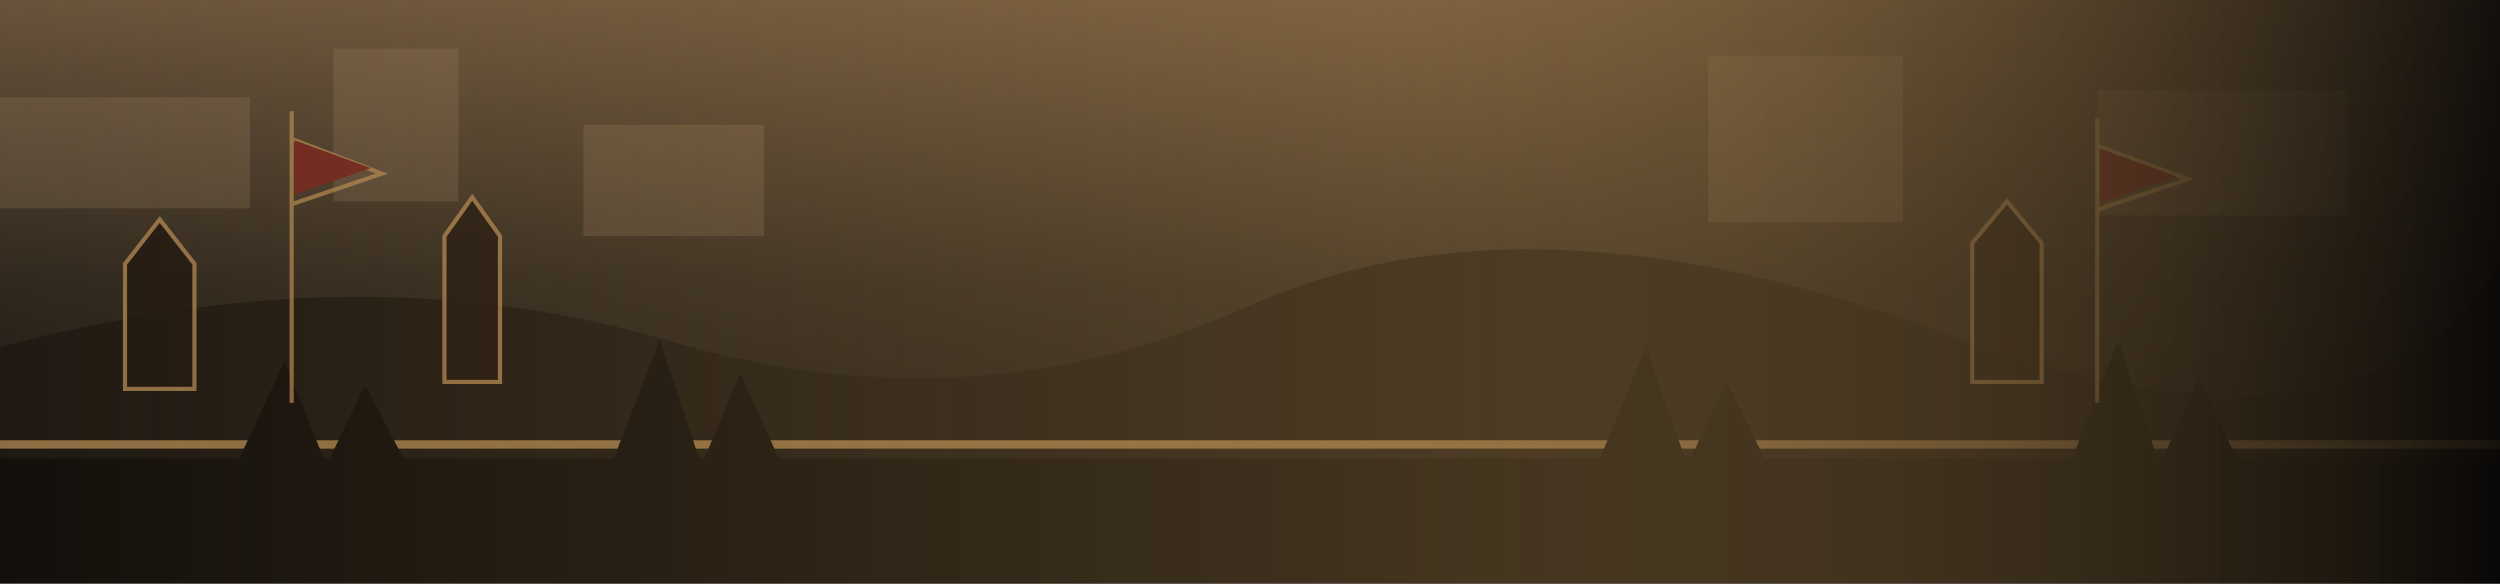
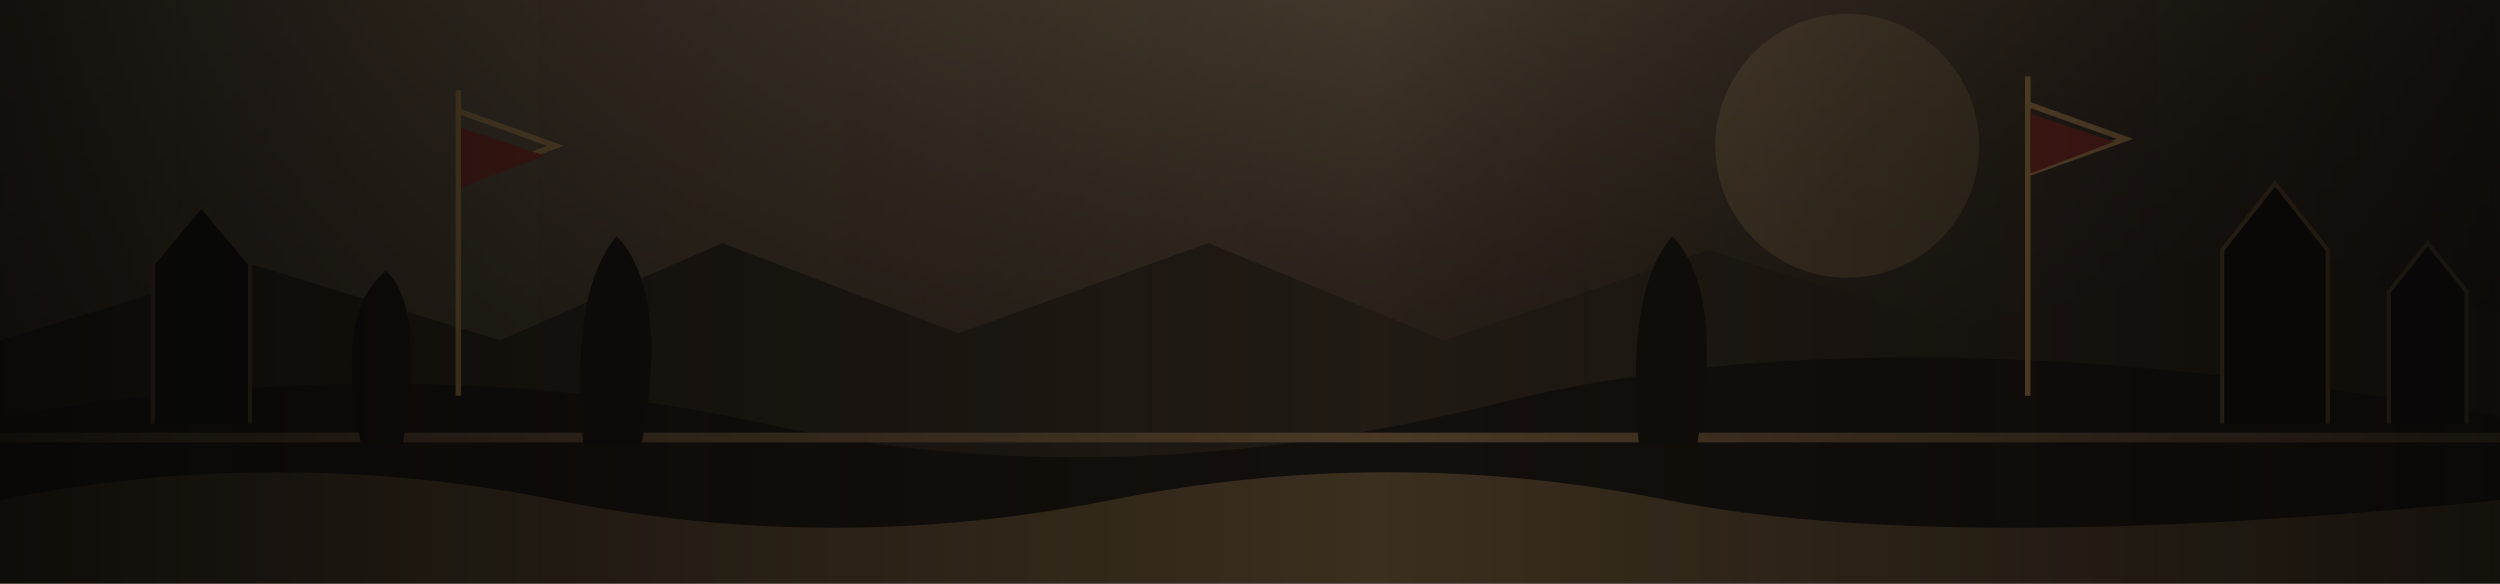
<svg xmlns="http://www.w3.org/2000/svg" viewBox="0 0 1800 420">
  <defs>
-     <linearGradient id="s" x2="0" y2="1">
-       <stop stop-color="#65503a" />
-       <stop offset=".48" stop-color="#29231c" />
-       <stop offset="1" stop-color="#090807" />
+     <linearGradient id="sky" y2="1">
+       <stop stop-color="#76634c" />
+       <stop offset=".55" stop-color="#33291f" />
+       <stop offset="1" stop-color="#100d0a" />
    </linearGradient>
-     <linearGradient id="g">
-       <stop stop-color="#b68a4c" stop-opacity=".05" />
-       <stop offset=".55" stop-color="#b68a4c" stop-opacity=".32" />
-       <stop offset="1" stop-color="#080706" stop-opacity=".9" />
+     <linearGradient id="shade">
+       <stop stop-color="#080706" stop-opacity=".9" />
+       <stop offset=".55" stop-color="#080706" stop-opacity=".25" />
+       <stop offset="1" stop-color="#080706" stop-opacity=".82" />
    </linearGradient>
  </defs>
-   <rect width="1800" height="420" fill="url(#s)" />
-   <path d="M0 250 Q260 180 480 245T900 220T1400 240T1800 190V420H0" fill="#17130f" />
-   <g fill="#a58a67" opacity=".22">
-     <path d="M0 70h180v80H0zM240 35h90v110h-90zM420 90h130v80H420zM1230 40h140v120h-140zM1510 65h180v90h-180z" />
+   <rect width="1800" height="420" fill="url(#sky)" />
+   <circle cx="1330" cy="105" r="95" fill="#c9a36b" opacity=".22" />
+   <path d="M0 245 180 190 360 245 520 175 690 240 870 175 1040 245 1230 180 1420 240 1600 180 1800 225V420H0" fill="#292118" />
+   <path d="M0 300Q300 250 550 305T1080 290T1800 300V420H0" fill="#17120e" />
+   <g fill="#0c0a08" stroke="#5f4931" stroke-width="3">
+     <path d="M110 305V190l35-42 35 42v115M1600 305V180l38-48 38 48v125M1720 305V210l28-35 28 35v95" />
+     <path d="M0 315H1800" stroke-width="7" />
  </g>
-   <g fill="#17110c" stroke="#a17b4b" stroke-width="3" opacity=".85">
-     <path d="M90 280v-90l25-32 25 32v90zM320 275v-105l20-28 20 28v105zM1420 275v-100l25-30 25 30v100z" />
-     <path d="M0 320H1800" stroke-width="6" />
+   <g fill="#14100c">
+     <path d="M260 320q-20-95 18-125 28 26 12 125M420 320q-10-110 24-150 38 40 18 150M1180 320q-10-110 24-150 38 40 18 150" />
  </g>
-   <g fill="#0a0908">
-     <path d="M0 330h1800v90H0z" />
-     <path d="M170 335l35-75 30 75 28-58 30 58M440 335l35-90 30 90 28-66 30 66M1150 335l35-85 30 85 28-60 30 60M1490 335l35-90 30 90 28-62 30 62" />
+   <g stroke="#a47d4a" stroke-width="4" fill="none">
+     <path d="M330 65v220m0-205 70 25-70 25M1460 55v230m0-210 70 25-70 25" />
  </g>
-   <g stroke="#b38a51" stroke-width="3" fill="none" opacity=".7">
-     <path d="M210 80v210m0-190 65 25-65 22" />
-     <path d="M1510 85v205m0-185 65 24-65 22" />
+   <g fill="#7d2921">
+     <path d="M332 92l60 20-60 23zM1462 82l60 20-60 23z" />
  </g>
-   <g fill="#6c211c">
-     <path d="M212 101l55 20-55 19zM1512 107l55 20-55 19z" />
+   <g fill="#b08a56" opacity=".35">
+     <path d="M0 360q200-40 400 0t400 0 400 0 600 0v60H0z" />
  </g>
-   <rect width="1800" height="420" fill="url(#g)" />
+   <rect width="1800" height="420" fill="url(#shade)" />
</svg>
